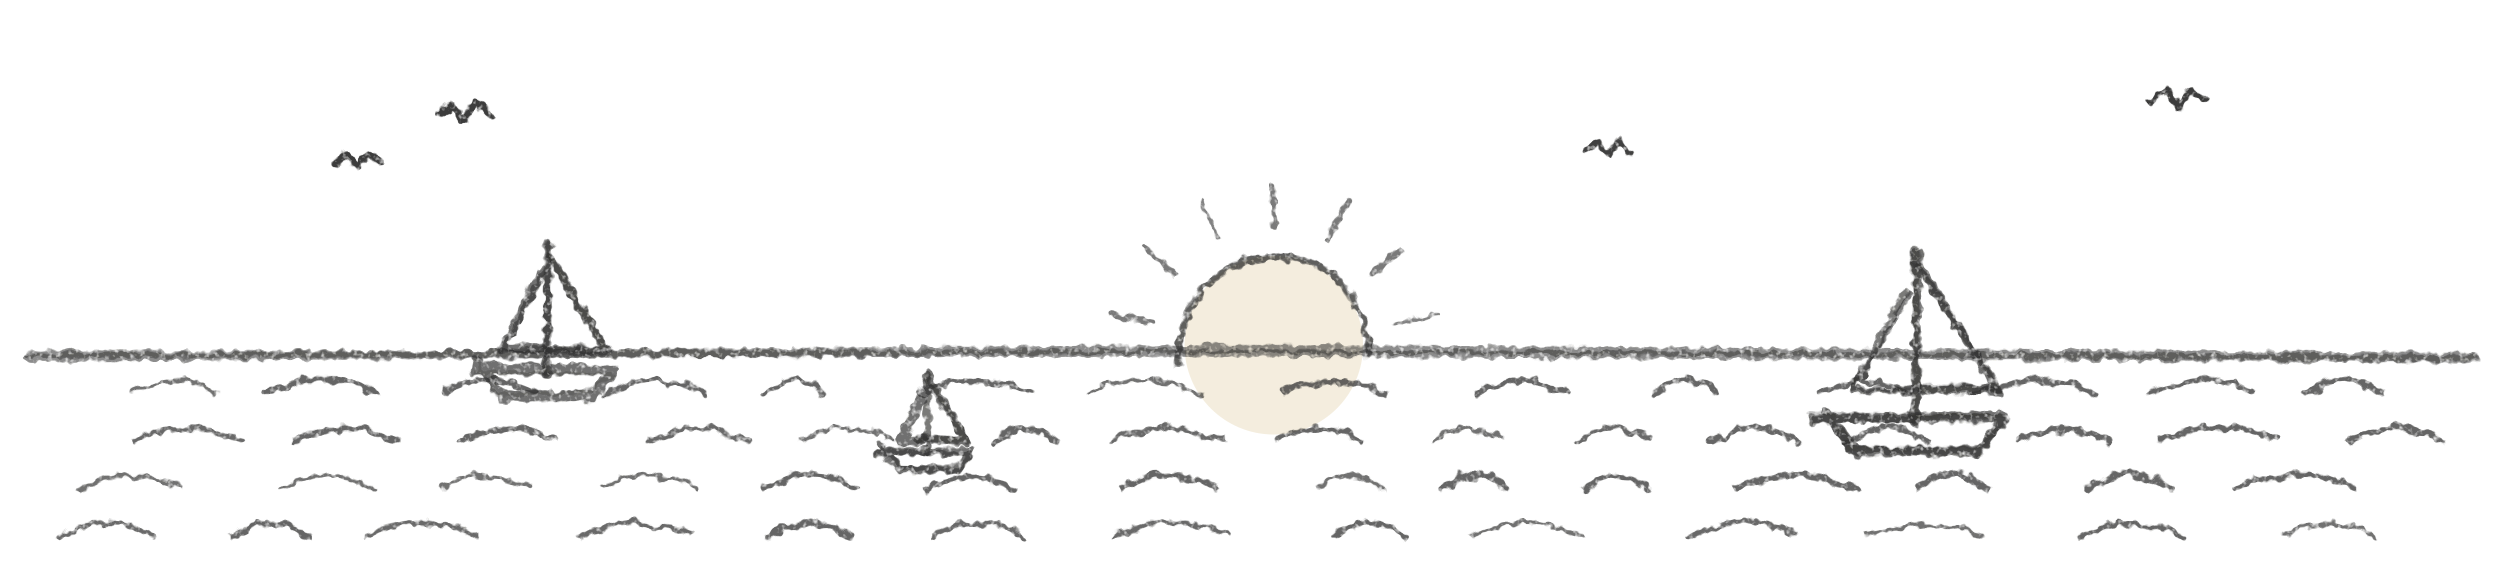
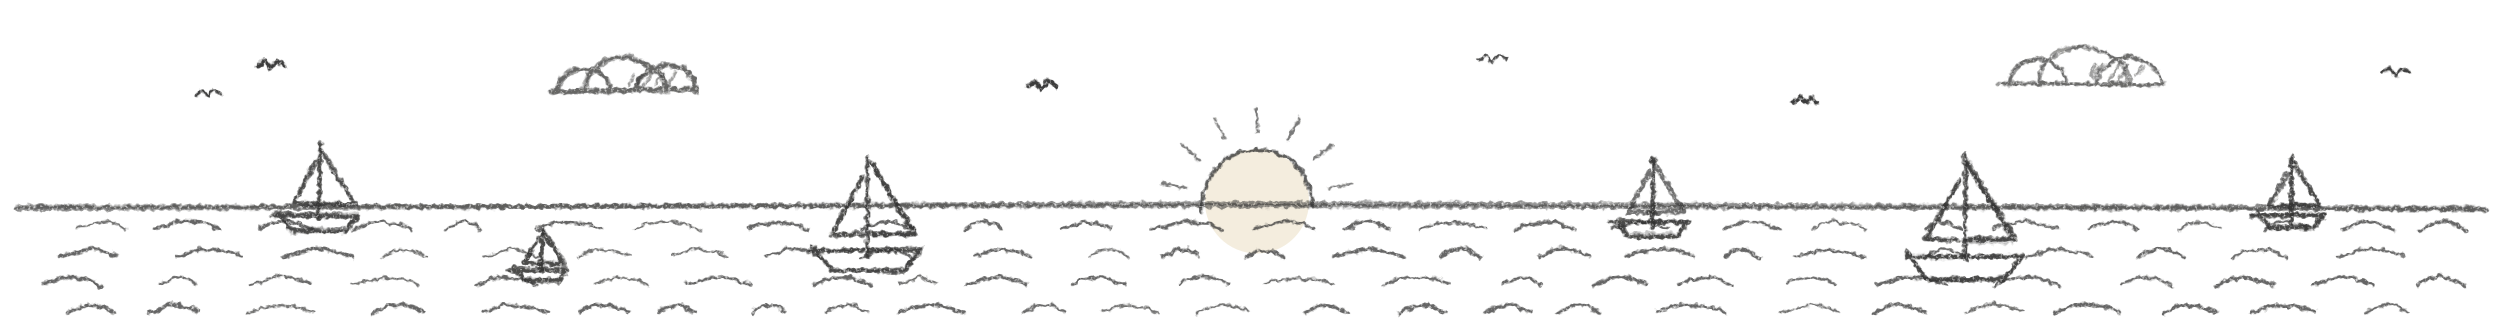
- <svg xmlns="http://www.w3.org/2000/svg" viewBox="0 0 420 96" width="420" height="96">
+ <svg xmlns="http://www.w3.org/2000/svg" viewBox="0 0 720 96" width="720" height="96">
  <defs>
    <filter id="pencil" x="-2%" y="-2%" width="104%" height="104%">
      <feTurbulence type="fractalNoise" baseFrequency="0.55" numOctaves="2" seed="320" result="tooth" />
      <feDisplacementMap in="SourceGraphic" in2="tooth" scale="1.7" xChannelSelector="R" yChannelSelector="G" result="line" />
      <feTurbulence type="fractalNoise" baseFrequency="1.15" numOctaves="2" seed="327" result="paper" />
      <feColorMatrix in="paper" type="matrix" values="0 0 0 0 0  0 0 0 0 0  0 0 0 0 0  -2.2 0 0 0 2.15" result="gaps" />
      <feComposite in="line" in2="gaps" operator="in" />
    </filter>
  </defs>
-   <circle cx="214" cy="58" r="15" fill="#EFE6D0" opacity="0.7" />
+   <circle cx="362" cy="58" r="15" fill="#EFE6D0" opacity="0.7" />
  <g fill="none" stroke="#333331" stroke-linecap="round" stroke-linejoin="round" filter="url(#pencil)">
-     <path d="M79.9 60.3L83.4 66.6L99.6 65.6L103.0 62.8L79.9 62.5M307.1 69.0L310.8 75.2L332.7 75.2L337.8 70.1L303.8 69.4M323.0 45.2L335.8 65.1L323.3 64.6" stroke-width="0.62" opacity="0.3" />
-     <path d="M234.5 54.3L241.6 52.8M204.7 39.9L201.7 33.9" stroke-width="0.66" opacity="0.61" />
-     <path d="M22.1 65.6L24.4 64.9L27.0 64.3L29.7 63.9L31.4 63.7L33.8 64.7L36.2 65.9M182.8 66.3L186.0 64.5L189.5 64.1L192.9 63.8L196.1 64.1L199.1 65.3L202.0 66.4M134.6 74.1L137.4 72.7L140.1 71.7L142.7 72.0L145.1 72.4L147.8 72.8L150.1 74.0M240.6 74.3L242.5 72.7L244.3 72.2L246.0 71.9L248.2 72.5L250.1 72.6L252.4 73.7M13.3 82.2L16.6 80.6L19.7 79.9L21.9 80.1L24.6 80.1L27.6 80.9L30.2 81.7M46.9 82.0L49.5 81.3L52.5 80.2L55.4 79.6L57.9 80.3L60.3 81.2L63.0 82.3M74.1 81.9L76.3 80.8L79.2 79.8L81.7 80.1L84.6 80.4L86.4 80.9L89.1 81.7M101.1 81.7L103.7 80.7L106.2 79.9L108.7 79.5L111.1 80.3L113.9 80.6L117.1 81.9M221.5 82.0L223.6 80.5L225.7 80.0L227.3 79.8L228.7 80.0L230.5 80.8L232.5 82.2M247.0 90.0L250.1 89.0L253.2 88.1L256.3 87.7L259.9 88.0L262.9 89.2L265.8 90.0M313.3 89.7L316.4 89.2L320.1 88.5L323.2 88.0L326.7 88.4L329.9 88.6L332.6 90.0M383.8 89.7L385.9 88.8L388.9 88.3L391.6 87.9L393.6 88.4L396.8 88.7L398.7 90.2" stroke-width="0.66" opacity="0.7" />
-     <path d="M22.6 73.9L25.3 72.8L28.0 72.4L31.4 72.0L34.3 72.1L37.7 73.2L40.8 73.7M109.0 74.0L112.0 73.2L114.8 71.8L117.3 72.1L119.7 71.8L122.6 73.2L125.5 74.1M186.8 73.9L189.6 72.7L192.7 72.5L196.5 71.5L199.2 72.4L202.3 73.3L205.6 73.7M264.9 74.3L267.3 72.6L268.9 72.0L271.1 71.6L273.0 72.4L275.4 72.6L277.4 73.7M9.9 90.2L12.7 89.0L15.5 87.9L17.8 87.8L20.5 88.0L23.1 88.9L25.7 90.1M61.6 90.3L64.6 88.6L68.0 88.1L70.5 87.8L74.0 88.2L76.6 88.7L80.3 90.1M97.2 90.2L100.4 89.2L103.3 88.1L106.4 87.6L109.7 88.5L113.0 88.7L116.3 89.6M156.8 90.3L158.9 88.8L161.5 88.0L164.5 88.2L166.6 87.8L169.4 88.7L172.3 90.3M187.0 89.8L190.4 89.2L193.4 87.7L196.8 87.8L200.1 88.0L203.5 88.8L206.2 89.6M283.5 90.0L286.9 89.1L290.1 87.9L292.6 87.4L295.8 87.9L298.7 88.6L301.7 89.7" stroke-width="0.79" opacity="0.73" />
-     <path d="M91.2 46.1L84.4 59.0L92.2 58.4M320.8 49.3L311.3 65.4L321.4 65.6" stroke-width="0.84" opacity="0.63" />
-     <path d="M214.1 38.0L213.8 31.2M197.3 46.1L192.2 41.4M193.5 54.2L186.7 52.8" stroke-width="0.88" opacity="0.65" />
-     <path d="M101.7 66.3L104.7 64.9L107.5 64.1L110.4 63.7L112.4 64.5L115.6 64.7L118.5 66.0M128.3 66.0L129.6 65.3L131.6 64.3L133.6 63.6L135.4 64.2L136.8 64.7L138.3 66.2M277.8 66.2L280.0 64.8L281.4 64.0L283.0 63.5L285.4 64.3L287.0 64.7L288.2 65.9M361.5 65.9L364.5 64.8L367.4 64.3L370.2 63.5L372.7 64.0L375.2 64.5L378.6 65.9M214.4 73.9L216.5 73.0L218.7 72.3L221.6 72.0L223.8 72.0L226.1 72.5L228.6 74.2M128.3 81.8L130.7 81.2L133.3 79.8L136.3 79.6L138.9 80.1L141.1 80.8L143.7 82.0M155.3 82.3L157.4 81.3L160.6 80.4L163.2 80.0L165.6 80.3L168.3 81.3L170.4 82.2M188.4 81.8L191.4 80.8L193.5 79.9L196.2 79.8L199.0 80.3L201.4 80.7L204.2 81.8M375.6 82.1L378.7 80.6L382.3 80.3L385.6 79.6L389.0 79.8L392.3 80.7L395.3 81.7M38.7 90.1L41.4 89.0L43.1 87.8L45.7 88.1L47.7 88.0L49.9 88.9L51.8 90.4M224.2 89.7L226.5 88.7L228.5 88.2L229.9 87.6L231.8 88.2L233.7 88.5L236.1 90.3M349.3 90.4L352.5 89.0L355.6 87.7L358.1 88.0L360.7 88.4L364.0 88.7L366.9 90.1" stroke-width="0.88" opacity="0.75" />
-     <path d="M266.4 25.3L268.5 23.7L270.1 26.1L271.8 23.8L274.0 25.5" stroke-width="0.9" opacity="0.93" />
-     <path d="M148.1 75.3L151.3 78.5L161.1 79.1L163.0 76.2L147.3 75.9" stroke-width="0.94" opacity="0.63" />
-     <path d="M230.5 45.8L235.7 41.8M222.9 40.3L226.4 33.9" stroke-width="0.96" opacity="0.65" />
-     <path d="M44.7 65.7L47.5 65.2L51.0 63.7L54.2 63.8L57.5 63.8L60.1 64.6L63.2 66.1M154.5 66.0L157.8 64.7L160.3 64.0L163.8 64.1L166.6 64.2L170.0 64.8L173.0 65.7M215.5 65.6L218.6 64.7L221.6 64.4L224.6 64.0L227.5 64.5L229.9 64.9L232.8 66.3M305.4 66.0L308.1 65.2L310.1 64.4L312.8 64.0L314.7 64.4L317.5 64.6L319.8 65.8M331.7 65.9L335.5 65.3L338.5 64.4L342.3 63.5L345.0 64.4L348.5 64.6L351.8 66.3M49.3 74.3L51.9 72.8L55.2 72.5L57.8 72.0L60.8 71.8L63.5 73.1L66.5 74.2M77.2 73.9L79.7 73.1L82.4 72.5L84.8 72.1L87.2 71.9L90.4 73.0L93.0 73.7M287.5 74.1L290.1 73.2L292.3 72.0L295.0 71.8L297.1 72.1L299.8 73.1L302.0 74.4M310.0 74.4L313.0 72.9L314.8 72.2L317.0 71.6L319.1 71.8L321.4 73.1L324.1 74.3M362.6 73.8L365.8 73.2L369.1 71.8L372.3 72.0L376.0 71.9L379.1 72.6L382.4 73.8M266.0 82.2L268.2 80.9L270.1 79.7L271.4 80.2L273.6 80.5L275.5 81.1L277.2 82.2M351.0 82.0L352.8 81.1L355.6 79.7L357.6 79.4L360.4 80.2L362.1 80.6L364.9 82.0M129.2 90.3L131.4 88.6L133.3 88.4L136.2 87.5L138.7 88.3L140.6 88.8L142.9 90.2" stroke-width="0.96" opacity="0.75" />
-     <path d="M361.2 17.1L364.0 15.2L366.0 18.2L367.9 15.2L370.9 16.8" stroke-width="1.0" opacity="0.95" />
-     <path d="M230.2 59.4L229.3 54.3L226.9 49.9L223.7 45.8L218.9 43.5L214.1 43.1L209.0 43.7L204.6 45.8L201.4 49.7L199.1 54.0L197.6 60.9" stroke-width="1.01" opacity="0.54" />
-     <path d="M322.0 70.9L321.8 41.9M320.1 49.1L311.2 65.7L321.8 65.8M156.0 75.7L155.7 63.9M155.8 76.0L155.8 64.3" stroke-width="1.01" opacity="0.66" />
-     <path d="M74.7 65.7L77.0 64.7L79.5 64.0L82.0 63.8L84.7 64.0L87.2 64.9L89.9 66.0M248.1 65.9L250.4 65.0L253.0 64.4L255.4 63.9L258.0 64.0L260.6 65.3L263.2 65.7M387.4 66.1L390.0 64.8L391.5 64.1L394.1 63.5L395.7 64.1L398.1 65.0L400.0 65.9M167.4 74.1L169.1 72.8L171.2 72.0L172.8 72.2L174.4 72.1L175.8 73.2L177.5 74.0M339.2 73.8L341.6 72.9L344.6 72.4L347.2 72.0L349.0 72.4L351.9 73.1L354.3 74.3M394.7 74.1L397.0 72.9L399.9 72.2L402.5 71.4L404.9 72.3L407.8 72.8L410.3 74.1M242.2 82.0L244.1 81.3L245.9 79.8L248.0 80.2L249.4 79.7L251.1 80.5L252.7 81.7M291.7 81.9L295.0 80.8L298.8 80.3L301.7 79.5L305.4 80.1L308.5 81.2L311.8 82.0M322.4 81.9L324.3 80.5L326.5 79.9L328.4 79.5L330.1 79.8L331.8 81.3L334.0 82.0" stroke-width="1.09" opacity="0.75" />
-     <path d="M73.8 19.0L75.9 17.7L77.8 20.3L79.7 17.2L82.6 19.4" stroke-width="1.1" opacity="0.95" />
-     <path d="M230.2 59.5L228.9 53.7L227.1 49.6L223.6 45.7L218.5 43.6L214.1 43.1L209.1 43.7L204.8 46.0L201.3 49.4L198.9 53.9L197.8 61.1" stroke-width="1.12" opacity="0.55" />
-     <path d="M92.3 43.1L101.8 58.7L91.5 58.5M322.1 44.6L335.8 65.2L322.5 65.4M155.3 63.0L162.2 73.8L154.9 74.1" stroke-width="1.12" opacity="0.66" />
-     <path d="M91.7 62.9L92.2 40.9" stroke-width="1.12" opacity="0.68" />
-     <path d="M4.7 59.5L209.7 59.3L416.0 60.3" stroke-width="1.24" opacity="0.55" />
-     <path d="M92.1 63.0L91.9 40.8" stroke-width="1.24" opacity="0.68" />
-     <path d="M306.9 69.6L311.3 75.6L332.3 75.9L336.9 70.3L305.1 70.4M155.9 62.8L162.3 74.2L154.2 73.6" stroke-width="1.25" opacity="0.68" />
-     <path d="M56.4 27.5L58.5 26.0L60.1 28.2L61.8 26.0L63.7 27.0" stroke-width="1.25" opacity="0.95" />
-     <path d="M80.0 60.4L84.2 66.8L99.9 66.7L103.3 62.2L79.6 62.2M79.9 60.2L84.5 66.3L99.6 66.2L103.2 62.0L79.9 61.6M92.3 42.9L101.8 59.0L92.2 59.0M322.5 44.4L335.6 65.8L322.7 65.3M148.0 74.7L150.8 78.8L160.8 78.9L163.1 75.6L147.3 76.0" stroke-width="1.38" opacity="0.68" />
-     <path d="M4.7 60.1L210.0 58.6L415.7 60.0" stroke-width="1.41" opacity="0.55" />
-     <path d="M90.9 45.9L84.3 58.7L91.8 58.4M321.8 71.0L322.1 42.5M154.6 66.7L151.3 73.9L154.6 74.2M155.0 67.3L151.4 74.3L155.3 73.7" stroke-width="1.41" opacity="0.68" />
-     <path d="M306.7 69.2L311.7 75.9L332.5 75.8L336.7 69.8L304.5 70.4" stroke-width="1.56" opacity="0.68" />
+     <path d="M80.7 60.8L83.5 67.1L100.3 66.8L102.9 61.2L79.3 61.8M233.9 71.0L239.8 77.3L259.7 78.3L265.8 71.1L232.3 72.5M250.7 47.1L263.6 67.7L251.4 67.4M464.6 63.9L469.3 67.1L483.3 67.3L485.6 63.4L464.6 64.8M549.6 72.4L555.1 81.0L577.6 79.6L582.6 74.0L548.6 73.3M566.6 47.1L579.8 70.1L565.5 70.0M650.0 61.9L652.7 65.3L667.0 65.0L669.5 61.7L648.1 61.9" stroke-width="0.62" opacity="0.3" />
+     <path d="M382.5 54.3L389.6 52.8M352.7 39.9L349.7 33.9" stroke-width="0.66" opacity="0.61" />
+     <path d="M22.1 65.6L24.4 64.9L27.0 64.3L29.7 63.9L31.4 63.7L33.8 64.7L36.2 65.9M182.8 66.3L186.0 64.5L189.5 64.1L192.9 63.8L196.1 64.1L199.1 65.3L202.0 66.4M521.7 66.1L524.5 64.7L527.2 63.7L529.8 64.0L532.2 64.4L534.9 64.8L537.3 66.0M627.7 66.3L629.6 64.7L631.4 64.2L633.1 63.9L635.3 64.5L637.2 64.6L639.5 65.7M109.9 74.2L112.5 72.6L114.9 71.9L116.4 72.1L118.5 72.1L120.8 72.9L122.7 73.7M139.4 74.0L142.0 73.3L145.0 72.2L147.9 71.6L150.4 72.3L152.9 73.2L155.5 74.3M166.7 73.9L168.8 72.8L171.7 71.8L174.3 72.1L177.1 72.4L178.9 72.9L181.7 73.7M193.6 73.7L196.3 72.7L198.7 71.9L201.3 71.5L203.6 72.3L206.4 72.6L209.6 73.9M314.0 74.0L316.1 72.5L318.2 72.0L319.8 71.8L321.3 72.0L323.1 72.8L325.1 74.2M101.1 81.7L104.2 81.2L107.8 80.5L110.9 80.0L114.4 80.4L117.6 80.6L120.3 82.0M171.5 81.7L173.6 80.8L176.6 80.3L179.4 79.9L181.3 80.4L184.5 80.7L186.4 82.2M259.2 81.8L260.9 81.2L263.0 80.5L264.8 79.4L266.5 80.4L267.9 81.0L269.7 81.7M364.1 81.6L367.3 80.8L370.7 80.4L374.4 80.2L376.9 80.5L380.6 80.7L384.0 81.8M71.3 90.0L75.0 88.9L78.0 88.4L80.7 87.9L84.4 88.2L87.6 89.2L90.4 90.0M317.0 89.7L320.0 89.0L322.8 88.0L324.9 87.7L327.6 88.5L330.9 88.6L333.2 90.2M344.4 90.3L346.9 89.1L349.6 88.2L351.9 87.7L354.6 88.1L357.3 88.6L359.7 89.7M512.5 90.2L516.1 89.2L518.5 88.4L521.7 87.7L523.9 87.8L527.3 89.1L529.7 90.0M565.7 90.2L568.6 89.0L571.4 88.2L574.2 87.4L576.9 88.0L579.3 88.6L582.5 89.7" stroke-width="0.66" opacity="0.7" />
+     <path d="M425.8 17.4L427.9 15.8L429.7 18.1L431.5 15.7L434.1 16.9" stroke-width="0.75" opacity="0.89" />
+     <path d="M612.8 18.7L610.3 23.0" stroke-width="0.79" opacity="0.46" />
+     <path d="M409.2 65.9L412.0 64.8L414.8 64.4L418.3 64.0L421.3 64.1L424.7 65.2L427.9 65.7M496.1 66.0L499.1 65.2L501.9 63.8L504.4 64.1L506.8 63.8L509.7 65.2L512.6 66.1M574.0 65.9L576.7 64.7L579.8 64.5L583.6 63.5L586.3 64.4L589.4 65.3L592.7 65.7M652.0 66.3L654.4 64.6L656.0 64.0L658.2 63.6L660.1 64.4L662.5 64.6L664.5 65.7M554.7 74.3L556.6 72.6L558.8 72.1L560.2 71.8L562.5 72.2L564.0 72.7L566.6 74.1M583.4 74.2L586.6 73.2L589.6 72.1L592.6 71.6L596.0 72.5L599.3 72.7L602.6 73.6M643.1 74.3L645.2 72.8L647.8 72.0L650.7 72.2L652.8 71.8L655.7 72.7L658.6 74.3M673.3 73.8L676.7 73.2L679.7 71.7L683.0 71.8L686.4 72.0L689.7 72.8L692.4 73.6M46.0 81.7L47.8 81.0L50.0 80.2L51.8 79.6L52.8 80.0L55.2 80.7L56.2 82.0M72.3 82.0L75.5 81.1L78.5 79.9L80.9 79.4L83.9 79.9L86.6 80.6L89.4 81.7M339.6 82.0L341.3 80.7L344.2 80.0L346.2 79.7L349.0 80.0L351.9 81.0L353.9 81.7M398.7 82.1L401.4 80.6L405.1 79.7L408.1 80.2L411.0 79.9L414.1 80.5L417.2 81.7M514.7 81.6L516.7 80.7L519.0 80.3L522.0 79.9L524.2 80.4L526.1 80.6L528.5 81.9M610.9 81.8L613.9 80.6L616.3 79.8L618.0 80.1L621.0 80.0L623.4 81.2L625.5 82.4M238.0 89.7L240.3 88.6L242.1 88.1L244.1 87.8L245.9 87.8L247.7 89.0L250.2 90.1M294.6 90.0L296.7 89.2L298.4 87.9L300.7 88.2L303.2 87.8L304.9 89.1L306.8 90.2M681.2 90.2L683.7 88.7L685.5 88.4L687.2 87.5L689.4 87.8L691.0 88.7L693.4 89.9" stroke-width="0.79" opacity="0.73" />
+     <path d="M577.6 24.6L578.6 23.5L579.4 20.3L582.2 18.2L586.6 17.1L591.2 18.0L594.0 20.6L595.2 24.5L586.8 23.6L588.0 18.7L593.4 15.4L600.3 12.9L606.1 14.9L611.3 18.5L612.9 23.9L603.5 24.5L605.4 20.7L608.3 17.5L613.0 16.2L618.3 17.5L621.6 20.6L623.3 24.3L621.8 24.5L576.4 24.1" stroke-width="0.84" opacity="0.47" />
+     <path d="M250.0 74.1L249.9 45.2M476.0 65.8L476.2 45.3M566.1 74.9L566.3 44.7M658.7 49.5L653.3 59.1L659.7 59.0" stroke-width="0.84" opacity="0.63" />
+     <path d="M185.0 21.5L183.5 24.4M190.7 21.5L188.9 24.1M610.5 18.6L607.2 23.3M617.1 19.0L615.1 21.7" stroke-width="0.88" opacity="0.47" />
+     <path d="M362.1 38.0L361.8 31.2M345.3 46.1L340.2 41.4M341.5 54.2L334.7 52.8" stroke-width="0.88" opacity="0.65" />
+     <path d="M101.7 66.3L104.7 64.9L107.5 64.1L110.4 63.7L112.4 64.5L115.6 64.7L118.5 66.0M128.3 66.0L129.6 65.3L131.6 64.3L133.6 63.6L135.4 64.2L136.8 64.7L138.3 66.2M277.8 66.2L280.0 64.8L281.4 64.0L283.0 63.5L285.4 64.3L287.0 64.7L288.2 65.9M361.5 65.9L364.5 64.8L367.4 64.3L370.2 63.5L372.7 64.0L375.2 64.5L378.6 65.9M601.6 65.9L603.6 65.0L605.8 64.3L608.7 64.0L611.0 64.0L613.2 64.5L615.7 66.2M220.9 73.8L223.3 73.2L225.8 71.8L228.9 71.6L231.4 72.1L233.6 72.8L236.2 74.0M247.8 74.3L249.9 73.3L253.1 72.4L255.7 72.0L258.1 72.3L260.9 73.3L262.9 74.2M281.0 73.8L283.9 72.8L286.0 71.9L288.7 71.8L291.6 72.3L293.9 72.7L296.7 73.8M468.1 74.1L471.2 72.6L474.8 72.3L478.2 71.6L481.5 71.8L484.8 72.7L487.8 73.7M517.2 73.7L520.8 73.2L524.1 72.0L526.9 72.1L530.6 72.4L533.5 73.2L536.8 74.2M137.0 82.4L140.2 81.0L143.4 79.7L145.9 80.0L148.5 80.4L151.8 80.7L154.6 82.1M309.1 82.0L310.9 80.5L313.6 80.3L315.9 79.6L318.5 79.9L320.9 81.3L324.1 81.8M432.7 81.7L434.8 81.1L436.9 80.2L438.7 80.1L440.4 79.9L442.3 81.1L444.0 82.1M483.6 82.0L485.8 80.8L488.4 80.4L490.8 80.1L493.8 79.8L496.4 81.2L498.7 82.2M574.4 82.4L577.1 80.8L580.6 80.2L583.9 79.9L586.9 79.8L590.1 81.3L593.3 82.3M139.1 90.0L142.0 89.0L144.9 87.7L148.3 88.1L151.2 88.4L154.8 89.0L158.1 90.0M216.8 90.3L217.7 88.8L219.8 88.0L221.7 88.0L223.4 88.1L224.6 88.8L226.2 89.7M448.7 90.0L451.0 89.2L452.8 88.0L455.1 87.8L457.0 88.1L458.9 89.1L461.1 90.1M477.1 89.6L480.1 88.9L483.4 87.7L487.0 88.1L490.0 88.1L493.9 88.7L497.2 90.3" stroke-width="0.88" opacity="0.75" />
+     <path d="M56.6 27.4L58.5 26.2L60.1 28.0L61.2 26.0L63.6 27.1M685.9 21.1L688.0 19.6L690.1 21.9L691.6 19.6L694.1 21.1" stroke-width="0.9" opacity="0.93" />
+     <path d="M80.2 61.8L84.0 66.4L99.4 66.7L102.9 62.3L78.4 62.1M92.0 43.1L102.0 58.6L91.0 58.9" stroke-width="0.94" opacity="0.63" />
+     <path d="M182.7 21.5L181.1 24.3M187.8 20.9L185.6 24.6M605.3 18.4L602.8 22.2" stroke-width="0.96" opacity="0.47" />
+     <path d="M378.5 45.8L383.7 41.8M370.9 40.3L374.4 33.9" stroke-width="0.96" opacity="0.65" />
+     <path d="M44.7 65.7L47.5 65.2L51.0 63.7L54.2 63.8L57.5 63.8L60.1 64.6L63.2 66.1M154.5 66.0L157.8 64.7L160.3 64.0L163.8 64.1L166.6 64.2L170.0 64.8L173.0 65.7M215.5 65.6L218.6 64.7L221.6 64.4L224.6 64.0L227.5 64.5L229.9 64.9L232.8 66.3M305.4 66.0L308.1 65.2L310.1 64.4L312.8 64.0L314.7 64.4L317.5 64.6L319.8 65.8M331.7 65.9L335.5 65.3L338.5 64.4L342.3 63.5L345.0 64.4L348.5 64.6L351.8 66.3M436.4 66.3L439.0 64.8L442.3 64.5L444.9 64.0L448.0 63.8L450.6 65.1L453.6 66.2M464.3 65.9L466.8 65.1L469.5 64.5L471.9 64.1L474.3 63.9L477.5 65.0L480.1 65.7M674.7 66.1L677.2 65.2L679.4 64.0L682.1 63.8L684.2 64.1L686.9 65.1L689.1 66.4M697.1 66.4L699.9 64.9L701.6 64.2L703.6 63.6L705.6 63.8L707.7 65.1L710.3 66.3M51.1 73.8L54.0 73.2L57.1 71.8L60.1 72.0L63.6 71.9L66.4 72.6L69.5 73.8M358.6 74.2L360.8 72.9L362.7 71.7L364.0 72.2L366.1 72.5L368.0 73.1L369.8 74.2M443.5 74.0L445.4 73.1L448.1 71.7L450.1 71.4L452.9 72.2L454.6 72.6L457.5 74.0M615.5 74.3L617.6 72.6L619.6 72.4L622.5 71.5L625.0 72.3L626.8 72.8L629.2 74.2M197.6 81.6L200.7 81.3L204.4 80.1L207.0 79.8L210.2 80.0L213.2 81.2L216.4 81.9M234.2 82.2L236.7 81.1L239.8 80.2L242.4 80.0L245.3 80.0L248.1 81.1L251.2 82.3M540.5 81.8L543.6 81.3L547.5 79.9L550.6 79.9L553.7 80.0L557.2 81.1L560.5 81.9M666.1 82.0L669.1 81.2L671.9 80.3L674.6 79.6L677.6 79.9L680.5 81.0L683.5 82.0M19.5 90.0L21.8 89.2L24.1 88.2L26.3 87.7L28.3 88.2L30.9 89.0L33.3 90.2M189.7 89.7L191.1 89.1L192.7 88.3L194.6 88.0L196.5 87.8L198.3 89.1L200.3 89.9M259.0 90.2L261.8 88.8L264.9 88.5L268.2 87.7L271.2 88.0L274.1 88.9L277.7 90.1M376.2 90.1L377.8 89.0L380.5 87.9L382.4 88.1L384.2 88.4L386.0 89.3L388.1 90.0M427.8 90.0L429.5 89.1L431.9 88.3L434.4 87.8L436.7 87.9L438.5 89.1L441.1 89.7M539.4 90.3L542.1 89.2L544.0 87.9L546.9 87.5L549.4 88.2L552.0 89.2L554.6 89.9M591.6 90.1L594.7 89.0L597.6 87.8L601.1 87.5L604.0 88.0L607.4 88.5L610.7 90.2M623.3 90.4L625.6 88.9L628.3 87.7L630.5 88.2L633.2 88.2L635.5 89.1L638.4 89.7" stroke-width="0.96" opacity="0.75" />
+     <path d="M74.0 19.2L76.4 17.2L77.8 19.8L79.6 17.6L82.4 19.2" stroke-width="1.0" opacity="0.95" />
+     <path d="M378.2 59.4L377.3 54.3L374.9 49.9L371.7 45.8L366.9 43.5L362.1 43.1L357.0 43.7L352.6 45.8L349.4 49.7L347.1 54.0L345.6 60.9" stroke-width="1.01" opacity="0.54" />
+     <path d="M92.0 63.1L92.2 41.6M90.7 46.4L84.5 58.4L91.7 58.8M248.5 51.0L239.7 67.3L249.1 67.8M155.8 78.0L156.2 66.2M155.3 68.5L150.8 75.7L155.0 75.6M659.4 49.9L653.6 59.2L659.9 59.6" stroke-width="1.01" opacity="0.66" />
+     <path d="M194.5 20.8L192.3 24.7M603.5 18.8L602.0 21.6" stroke-width="1.09" opacity="0.47" />
+     <path d="M74.7 65.7L77.0 64.7L79.5 64.0L82.0 63.8L84.7 64.0L87.2 64.9L89.9 66.0M248.1 65.9L250.4 65.0L253.0 64.4L255.4 63.9L258.0 64.0L260.6 65.3L263.2 65.7M387.4 66.1L390.0 64.8L391.5 64.1L394.1 63.5L395.7 64.1L398.1 65.0L400.0 65.9M554.5 66.1L556.2 64.8L558.3 64.0L559.9 64.2L561.5 64.1L562.9 65.2L564.6 66.0M17.4 73.9L20.3 73.2L23.2 72.5L25.8 71.5L28.4 72.0L31.0 72.7L33.7 73.6M81.8 74.1L84.9 72.9L88.5 72.2L91.8 71.4L94.9 72.3L98.4 72.8L101.6 74.1M334.7 74.0L336.6 73.3L338.5 71.8L340.5 72.2L341.9 71.7L343.6 72.5L345.3 73.7M384.2 73.9L387.5 72.8L391.3 72.3L394.2 71.5L397.9 72.1L401.0 73.2L404.3 74.0M414.9 73.9L416.8 72.5L419.1 71.9L420.9 71.5L422.7 71.8L424.4 73.3L426.5 74.0M496.7 73.8L498.6 72.7L499.9 71.9L502.2 72.0L503.3 71.9L504.9 73.3L506.7 74.2M12.3 81.7L15.3 80.8L18.3 79.9L20.9 80.0L23.9 80.3L26.4 80.8L28.9 82.4M278.5 81.9L281.6 80.9L284.1 80.3L287.5 79.7L290.3 80.4L292.6 80.6L295.5 81.7M458.9 82.3L461.6 81.3L463.9 79.9L466.4 79.5L469.3 80.0L471.9 81.0L474.1 81.7M638.3 82.4L641.0 80.8L643.7 80.4L646.1 79.6L648.9 80.5L651.4 81.0L654.7 82.0M696.3 82.0L698.8 80.6L701.1 79.8L702.8 79.4L705.1 80.4L708.0 81.2L709.7 82.3M42.8 90.2L45.8 89.3L47.7 88.1L50.1 87.5L52.4 88.4L55.3 88.7L57.1 89.8M107.3 90.3L109.3 89.1L111.8 87.8L114.7 88.0L116.7 87.8L119.2 88.6L121.8 89.7M167.0 89.8L169.4 88.5L171.2 87.8L174.2 88.2L176.0 87.9L178.2 89.0L181.0 89.6M402.7 90.1L404.9 89.2L407.5 88.3L409.3 88.1L411.8 87.7L414.0 89.3L416.0 89.8M648.5 90.3L651.0 89.0L654.3 88.2L657.3 88.2L660.7 88.1L663.2 88.7L666.8 89.6" stroke-width="1.09" opacity="0.75" />
+     <path d="M577.7 23.8L578.4 24.6L579.7 20.9L581.9 18.5L587.0 16.6L590.9 17.9L593.9 20.3L595.5 23.8L587.0 24.4L588.5 18.9L592.9 14.3L599.5 13.4L606.5 15.4L611.7 18.2L613.8 23.7L603.6 24.4L604.3 20.7L608.7 17.5L612.6 16.2L618.0 17.7L621.2 20.7L623.1 23.7L622.2 24.6L575.5 23.9" stroke-width="1.12" opacity="0.5" />
+     <path d="M378.2 59.5L376.9 53.7L375.1 49.6L371.6 45.7L366.5 43.6L362.1 43.1L357.1 43.7L352.8 46.0L349.3 49.4L346.9 53.9L345.8 61.1" stroke-width="1.12" opacity="0.55" />
+     <path d="M92.7 43.2L102.3 58.9L90.7 58.4M233.9 71.0L239.5 78.1L260.4 77.6L265.2 72.3L233.1 72.1M148.1 76.7L150.7 80.6L161.2 80.6L162.8 78.1L146.4 78.0M156.5 66.6L162.1 75.8L155.3 76.0M465.3 63.6L468.8 68.2L482.9 68.3L486.4 63.8L464.0 64.1M549.3 72.8L555.1 80.5L577.2 80.4L582.3 74.0L549.4 74.1M650.2 60.8L653.8 65.7L666.1 65.4L669.3 61.9L648.5 62.0M660.4 47.3L668.4 59.4L660.2 58.9" stroke-width="1.12" opacity="0.66" />
+     <path d="M91.3 46.5L84.6 58.5L91.2 58.9M249.8 74.1L249.8 44.9M155.9 77.8L156.3 66.0M154.6 69.3L151.0 75.7L154.9 76.0M474.8 49.5L468.8 60.9L476.2 61.0M475.0 50.1L468.8 61.4L476.6 61.1M564.3 52.1L555.0 68.9L564.4 68.9M660.1 64.1L660.0 45.1" stroke-width="1.12" opacity="0.68" />
+     <path d="M159.5 26.4L160.4 25.5L161.3 23.2L164.4 20.0L168.2 20.0L172.1 20.0L174.7 23.2L175.8 26.0L167.4 26.1L169.9 21.0L174.2 17.1L180.0 16.6L185.6 18.1L190.7 21.4L191.5 25.7L182.9 25.5L184.1 22.5L187.9 19.6L192.2 18.5L196.5 19.6L199.6 22.1L200.5 26.1L200.0 25.5L158.3 26.4" stroke-width="1.24" opacity="0.5" />
+     <path d="M4.7 59.5L359.7 59.3L716.0 60.3" stroke-width="1.24" opacity="0.55" />
+     <path d="M91.8 62.9L92.2 41.0M476.0 65.8L476.1 45.3M566.0 75.0L565.9 44.4M564.2 52.2L554.5 68.9L564.3 69.4M659.8 64.4L660.0 44.9" stroke-width="1.24" opacity="0.68" />
+     <path d="M234.2 71.1L239.5 77.6L260.2 78.3L265.1 71.7L233.3 72.4M250.9 46.7L263.7 67.5L251.2 67.4M548.9 72.3L554.5 80.3L577.1 80.5L582.3 73.7L549.2 74.1M566.0 46.6L580.2 68.9L565.8 69.2M660.7 46.7L668.1 59.1L659.9 58.9" stroke-width="1.25" opacity="0.68" />
+     <path d="M296.0 25.0L298.1 23.3L299.8 26.0L301.7 23.2L304.4 24.9M516.6 29.3L518.7 27.6L520.1 29.7L521.6 28.0L523.3 29.5" stroke-width="1.25" opacity="0.95" />
+     <path d="M251.3 47.3L263.2 67.3L250.8 67.3M465.7 63.6L469.0 68.1L482.9 68.2L486.0 63.9L463.9 63.7M476.4 46.7L484.8 60.7L474.7 61.3M475.9 46.4L485.0 61.0L475.0 61.3" stroke-width="1.38" opacity="0.68" />
+     <path d="M159.7 25.9L160.3 26.2L161.7 23.2L164.2 20.9L168.2 19.8L172.4 20.4L175.1 23.4L175.9 26.5L168.4 26.2L170.0 21.0L174.3 17.9L180.0 15.9L185.5 18.2L190.5 21.6L192.6 26.5L183.0 25.5L184.3 22.6L187.1 20.5L191.4 19.0L196.6 19.3L199.7 22.7L200.3 26.5L200.0 25.7L158.7 26.5" stroke-width="1.41" opacity="0.5" />
+     <path d="M4.7 60.1L360.0 58.6L715.7 60.0" stroke-width="1.41" opacity="0.55" />
+     <path d="M248.2 51.3L239.4 67.8L248.6 67.2" stroke-width="1.41" opacity="0.68" />
+     <path d="M80.5 61.4L84.2 66.4L100.0 66.2L103.0 62.4L78.9 61.7M148.3 76.8L150.8 80.6L161.0 81.0L163.2 77.7L146.5 77.6M156.2 66.5L162.6 76.1L155.4 75.5M566.6 46.7L580.3 68.8L566.2 68.9M650.0 61.3L653.9 65.5L666.4 65.6L669.0 61.9L649.0 62.2" stroke-width="1.56" opacity="0.68" />
  </g>
</svg>
